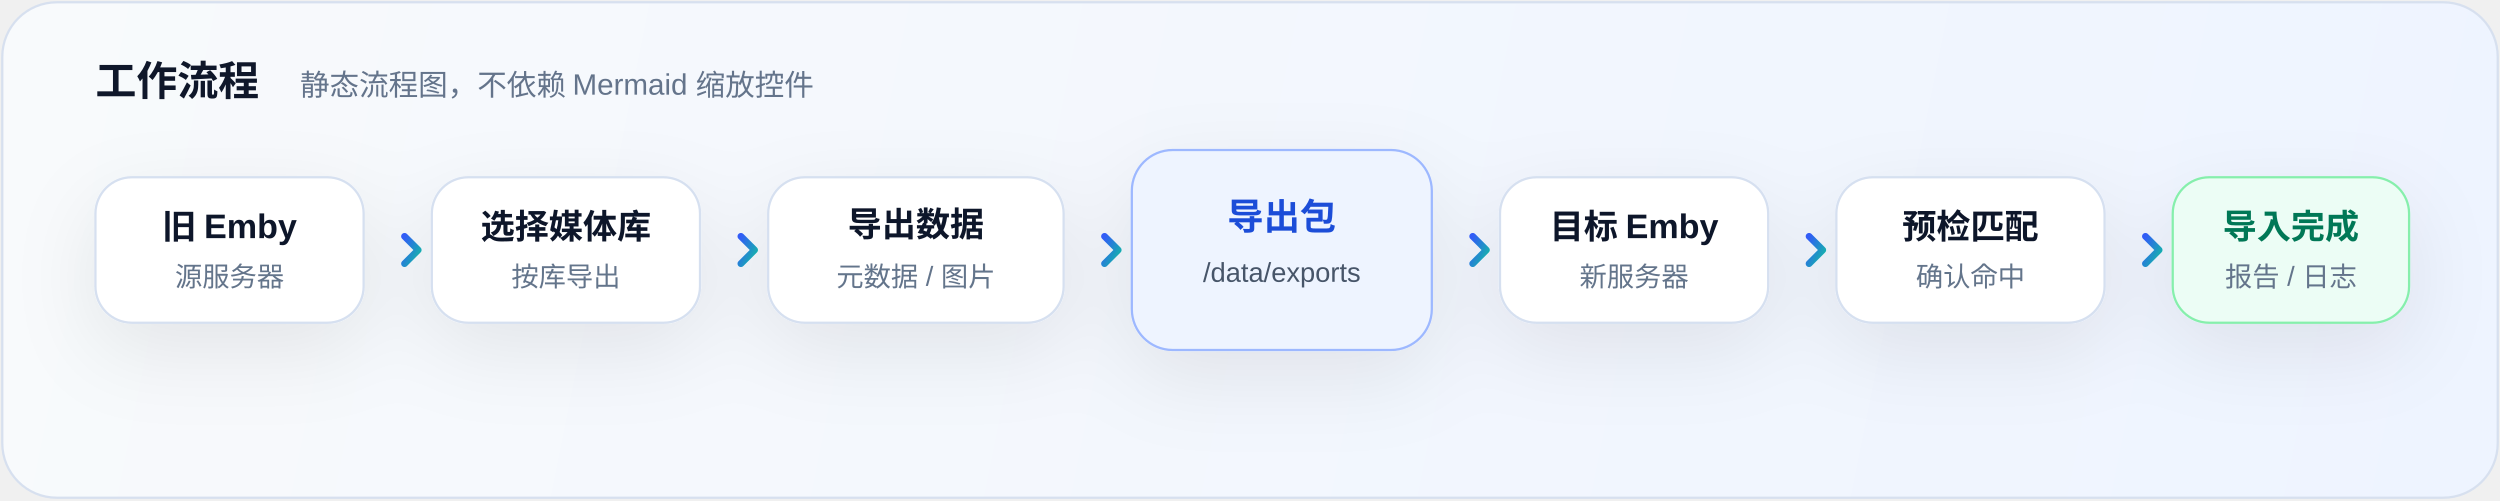
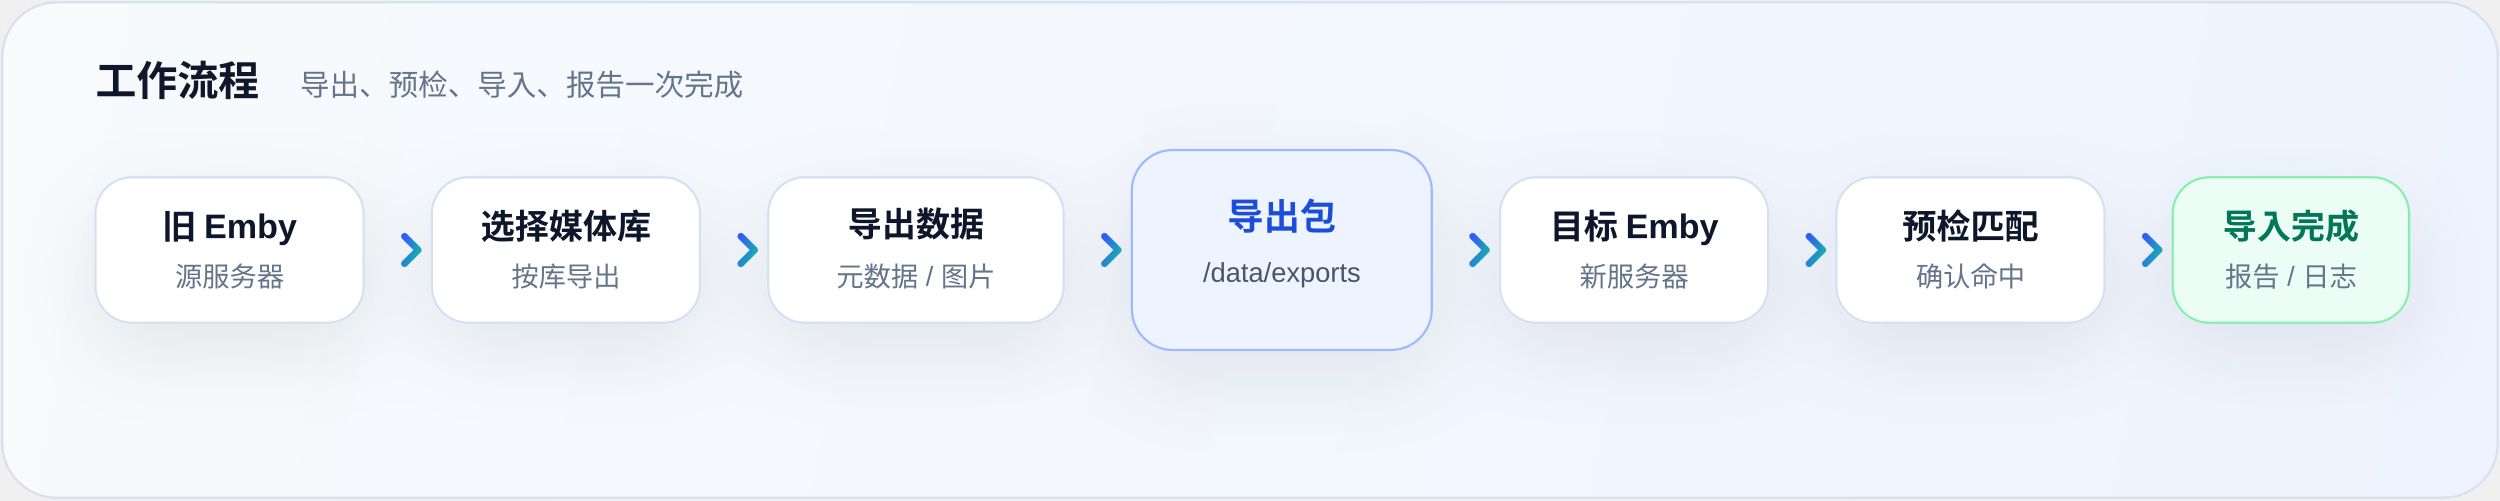
<svg xmlns="http://www.w3.org/2000/svg" width="1100" height="220" viewBox="0 0 1100 220" fill="none" role="img" aria-labelledby="title desc">
  <defs>
    <linearGradient id="bg" x1="0" y1="0" x2="1100" y2="220" gradientUnits="userSpaceOnUse">
      <stop stop-color="#F8FAFC" />
      <stop offset="1" stop-color="#EEF4FF" />
    </linearGradient>
    <linearGradient id="primary" x1="0" y1="0" x2="1" y2="1">
      <stop stop-color="#315CF6" />
      <stop offset="1" stop-color="#14B8A6" />
    </linearGradient>
    <filter id="shadow" x="-20" y="-20" width="1140" height="260" filterUnits="userSpaceOnUse" color-interpolation-filters="sRGB">
      <feDropShadow dx="0" dy="12" stdDeviation="18" flood-color="#0F172A" flood-opacity="0.08" />
    </filter>
  </defs>
  <rect x="1" y="1" width="1098" height="218" rx="24" fill="url(#bg)" stroke="#D7E0EF" />
  <g filter="url(#shadow)">
    <g font-family="Segoe UI, Microsoft YaHei, Arial, sans-serif">
      <rect x="42" y="78" width="118" height="64" rx="16" fill="white" stroke="#D6E0F0" />
      <text x="101" y="105" text-anchor="middle" fill="#0F172A" font-size="15" font-weight="800">旧 Emby</text>
      <text x="101" y="126" text-anchor="middle" fill="#64748B" font-size="12">源服务器</text>
      <rect x="190" y="78" width="118" height="64" rx="16" fill="white" stroke="#D6E0F0" />
      <text x="249" y="105" text-anchor="middle" fill="#0F172A" font-size="15" font-weight="800">选择媒体库</text>
      <text x="249" y="126" text-anchor="middle" fill="#64748B" font-size="12">按库导出</text>
      <rect x="338" y="78" width="130" height="64" rx="16" fill="white" stroke="#D6E0F0" />
      <text x="403" y="104" text-anchor="middle" fill="#0F172A" font-size="15" font-weight="800">导出数据</text>
      <text x="403" y="126" text-anchor="middle" fill="#64748B" font-size="12">元数据 / 图片</text>
      <rect x="498" y="66" width="132" height="88" rx="18" fill="#EEF4FF" stroke="#9DB8FF" />
      <text x="564" y="101" text-anchor="middle" fill="#1D4ED8" font-size="16" font-weight="850">导出包</text>
      <text x="564" y="124" text-anchor="middle" fill="#475569" font-size="12">/data/exports</text>
      <rect x="660" y="78" width="118" height="64" rx="16" fill="white" stroke="#D6E0F0" />
      <text x="719" y="105" text-anchor="middle" fill="#0F172A" font-size="15" font-weight="800">目标 Emby</text>
      <text x="719" y="126" text-anchor="middle" fill="#64748B" font-size="12">新服务器</text>
      <rect x="808" y="78" width="118" height="64" rx="16" fill="white" stroke="#D6E0F0" />
      <text x="867" y="105" text-anchor="middle" fill="#0F172A" font-size="15" font-weight="800">预检匹配</text>
      <text x="867" y="126" text-anchor="middle" fill="#64748B" font-size="12">确认命中</text>
      <rect x="956" y="78" width="104" height="64" rx="16" fill="#ECFDF5" stroke="#86EFAC" />
      <text x="1008" y="105" text-anchor="middle" fill="#047857" font-size="15" font-weight="850">导入完成</text>
      <text x="1008" y="126" text-anchor="middle" fill="#64748B" font-size="12">报告 / 日志</text>
    </g>
    <g stroke="url(#primary)" stroke-width="3" stroke-linecap="round" stroke-linejoin="round">
      <path d="M166 110H184" />
      <path d="M178 104L184 110L178 116" />
      <path d="M314 110H332" />
      <path d="M326 104L332 110L326 116" />
      <path d="M474 110H492" />
      <path d="M486 104L492 110L486 116" />
      <path d="M636 110H654" />
      <path d="M648 104L654 110L648 116" />
      <path d="M784 110H802" />
      <path d="M796 104L802 110L796 116" />
      <path d="M932 110H950" />
      <path d="M944 104L950 110L944 116" />
    </g>
  </g>
  <g font-family="Segoe UI, Microsoft YaHei, Arial, sans-serif">
    <text x="42" y="42" fill="#0F172A" font-size="18" font-weight="850">工作流程</text>
-     <text x="132" y="42" fill="#64748B" font-size="13">静态流程图，不依赖 Mermaid 缩放控件</text>
+     <text x="132" y="42" fill="#64748B" font-size="13">导出、预检、导入、报告一次完成</text>
  </g>
</svg>
